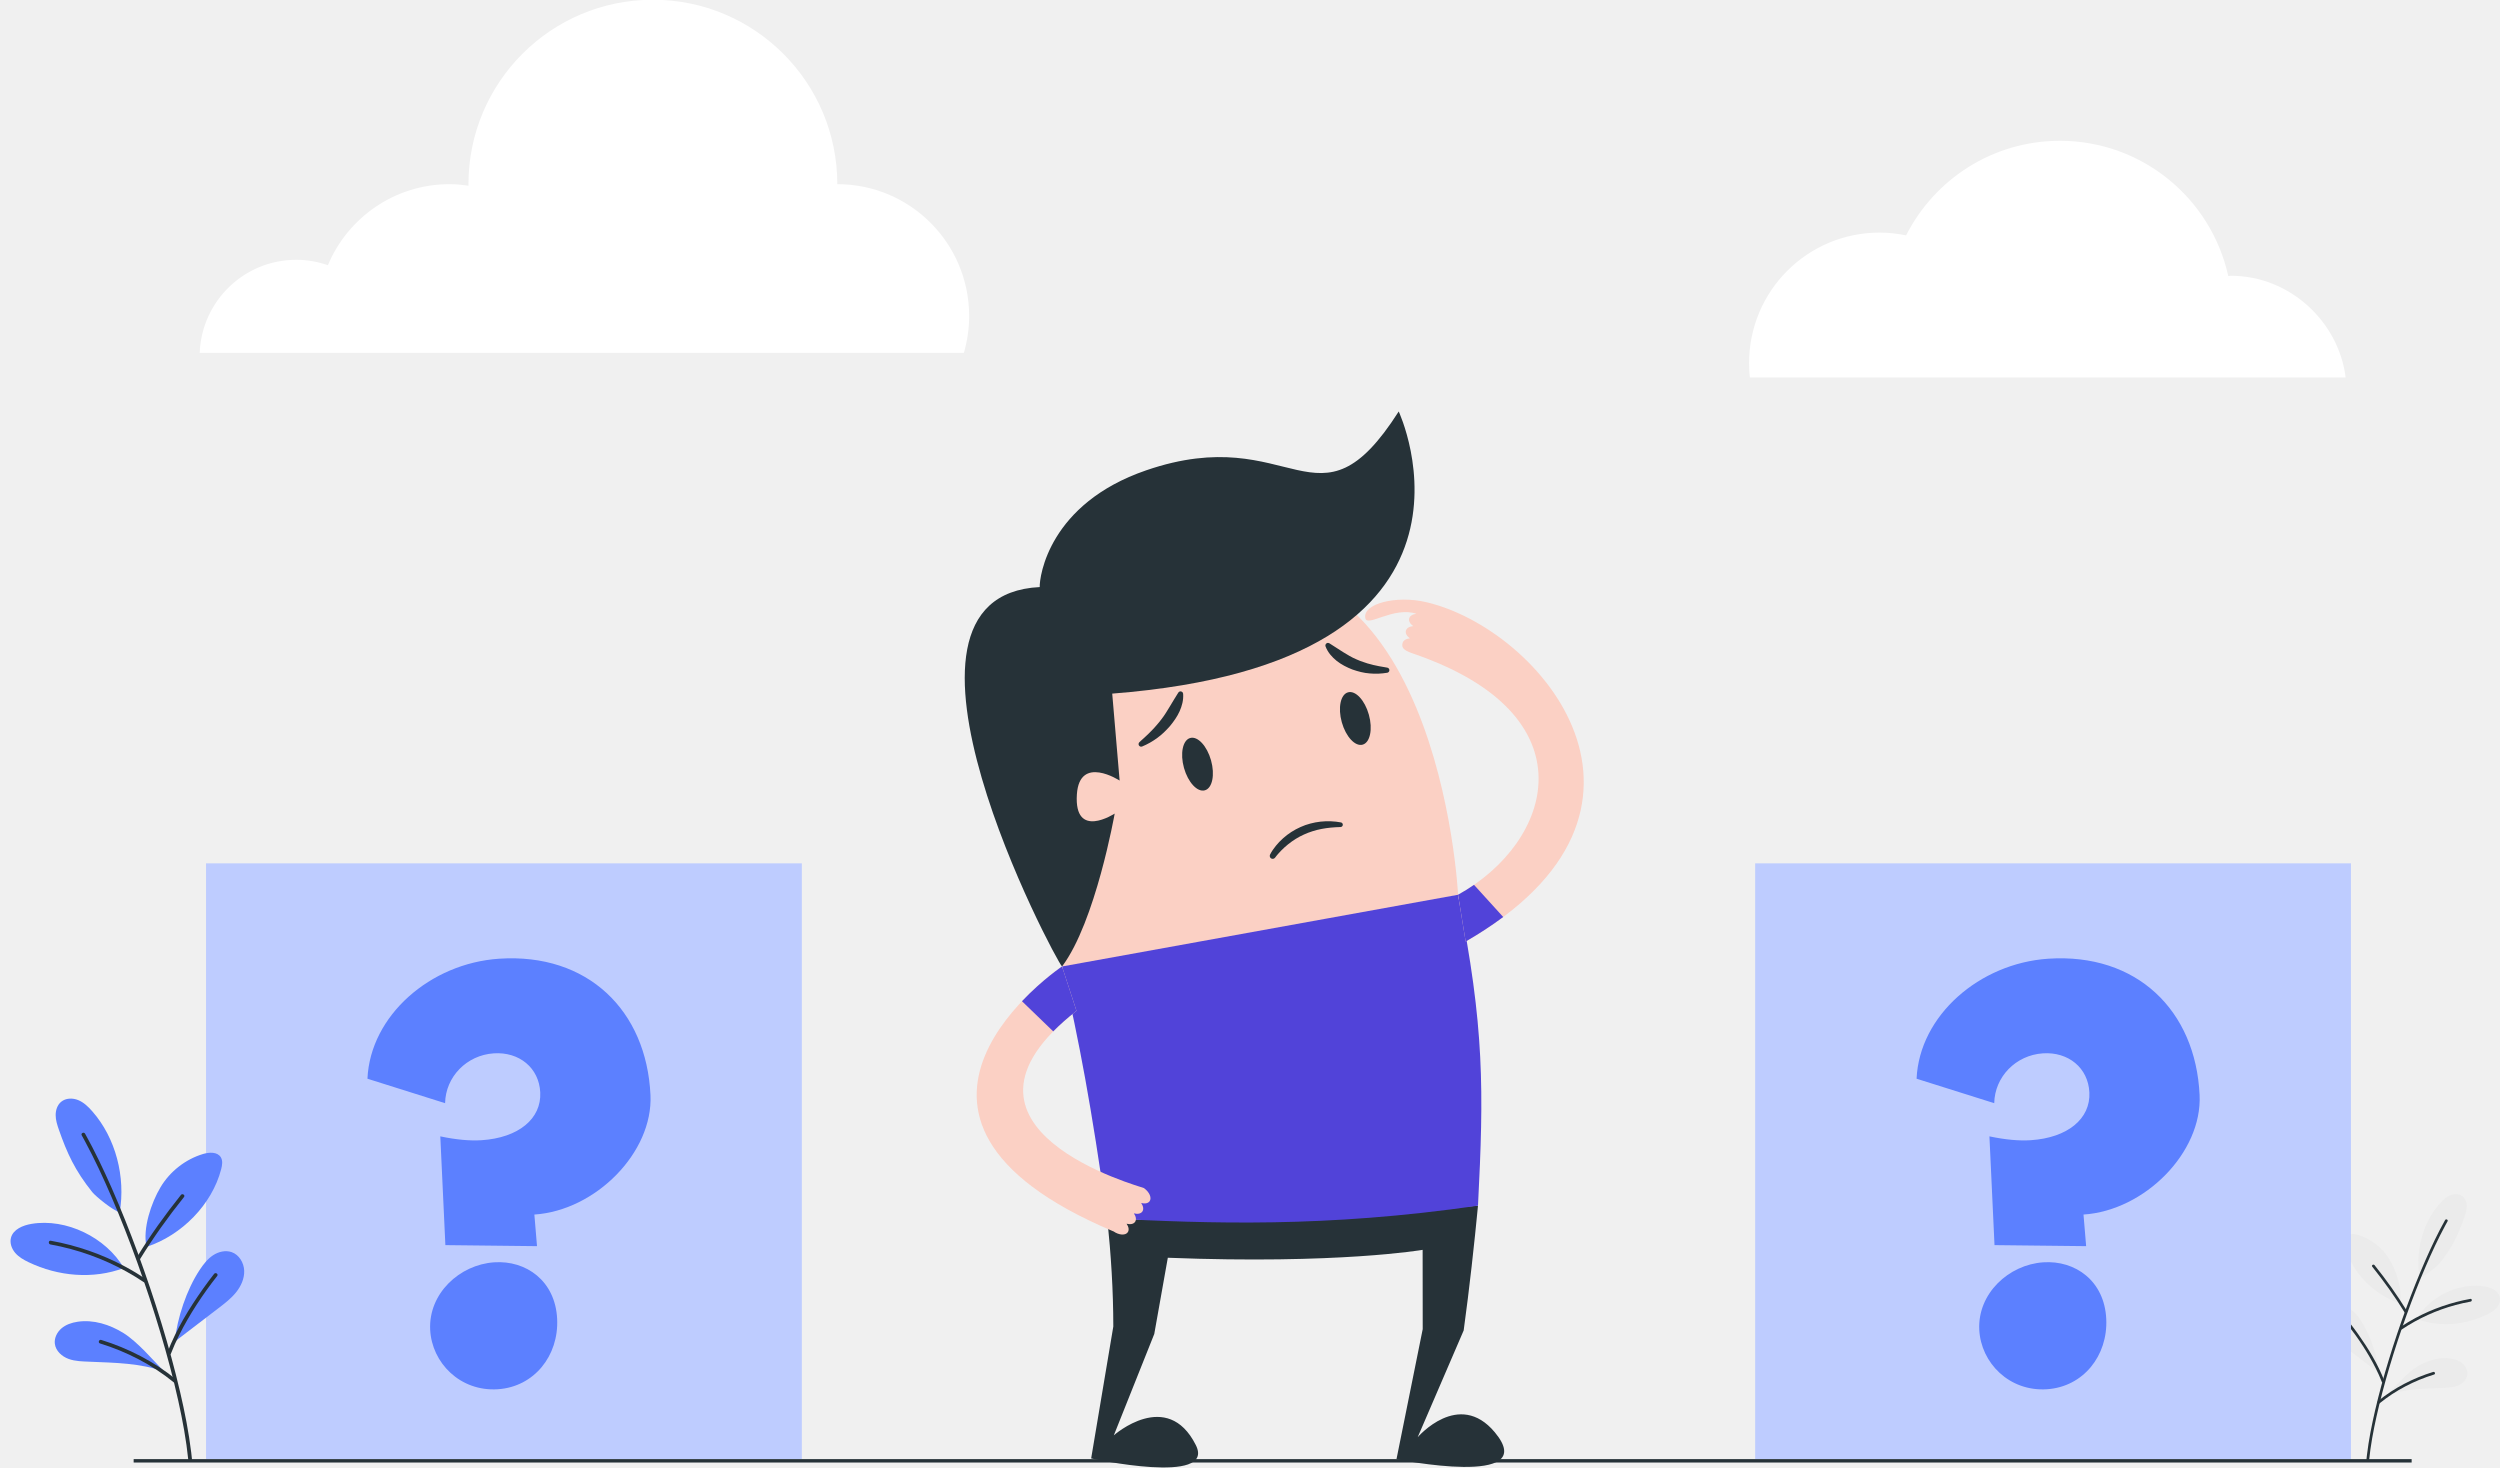
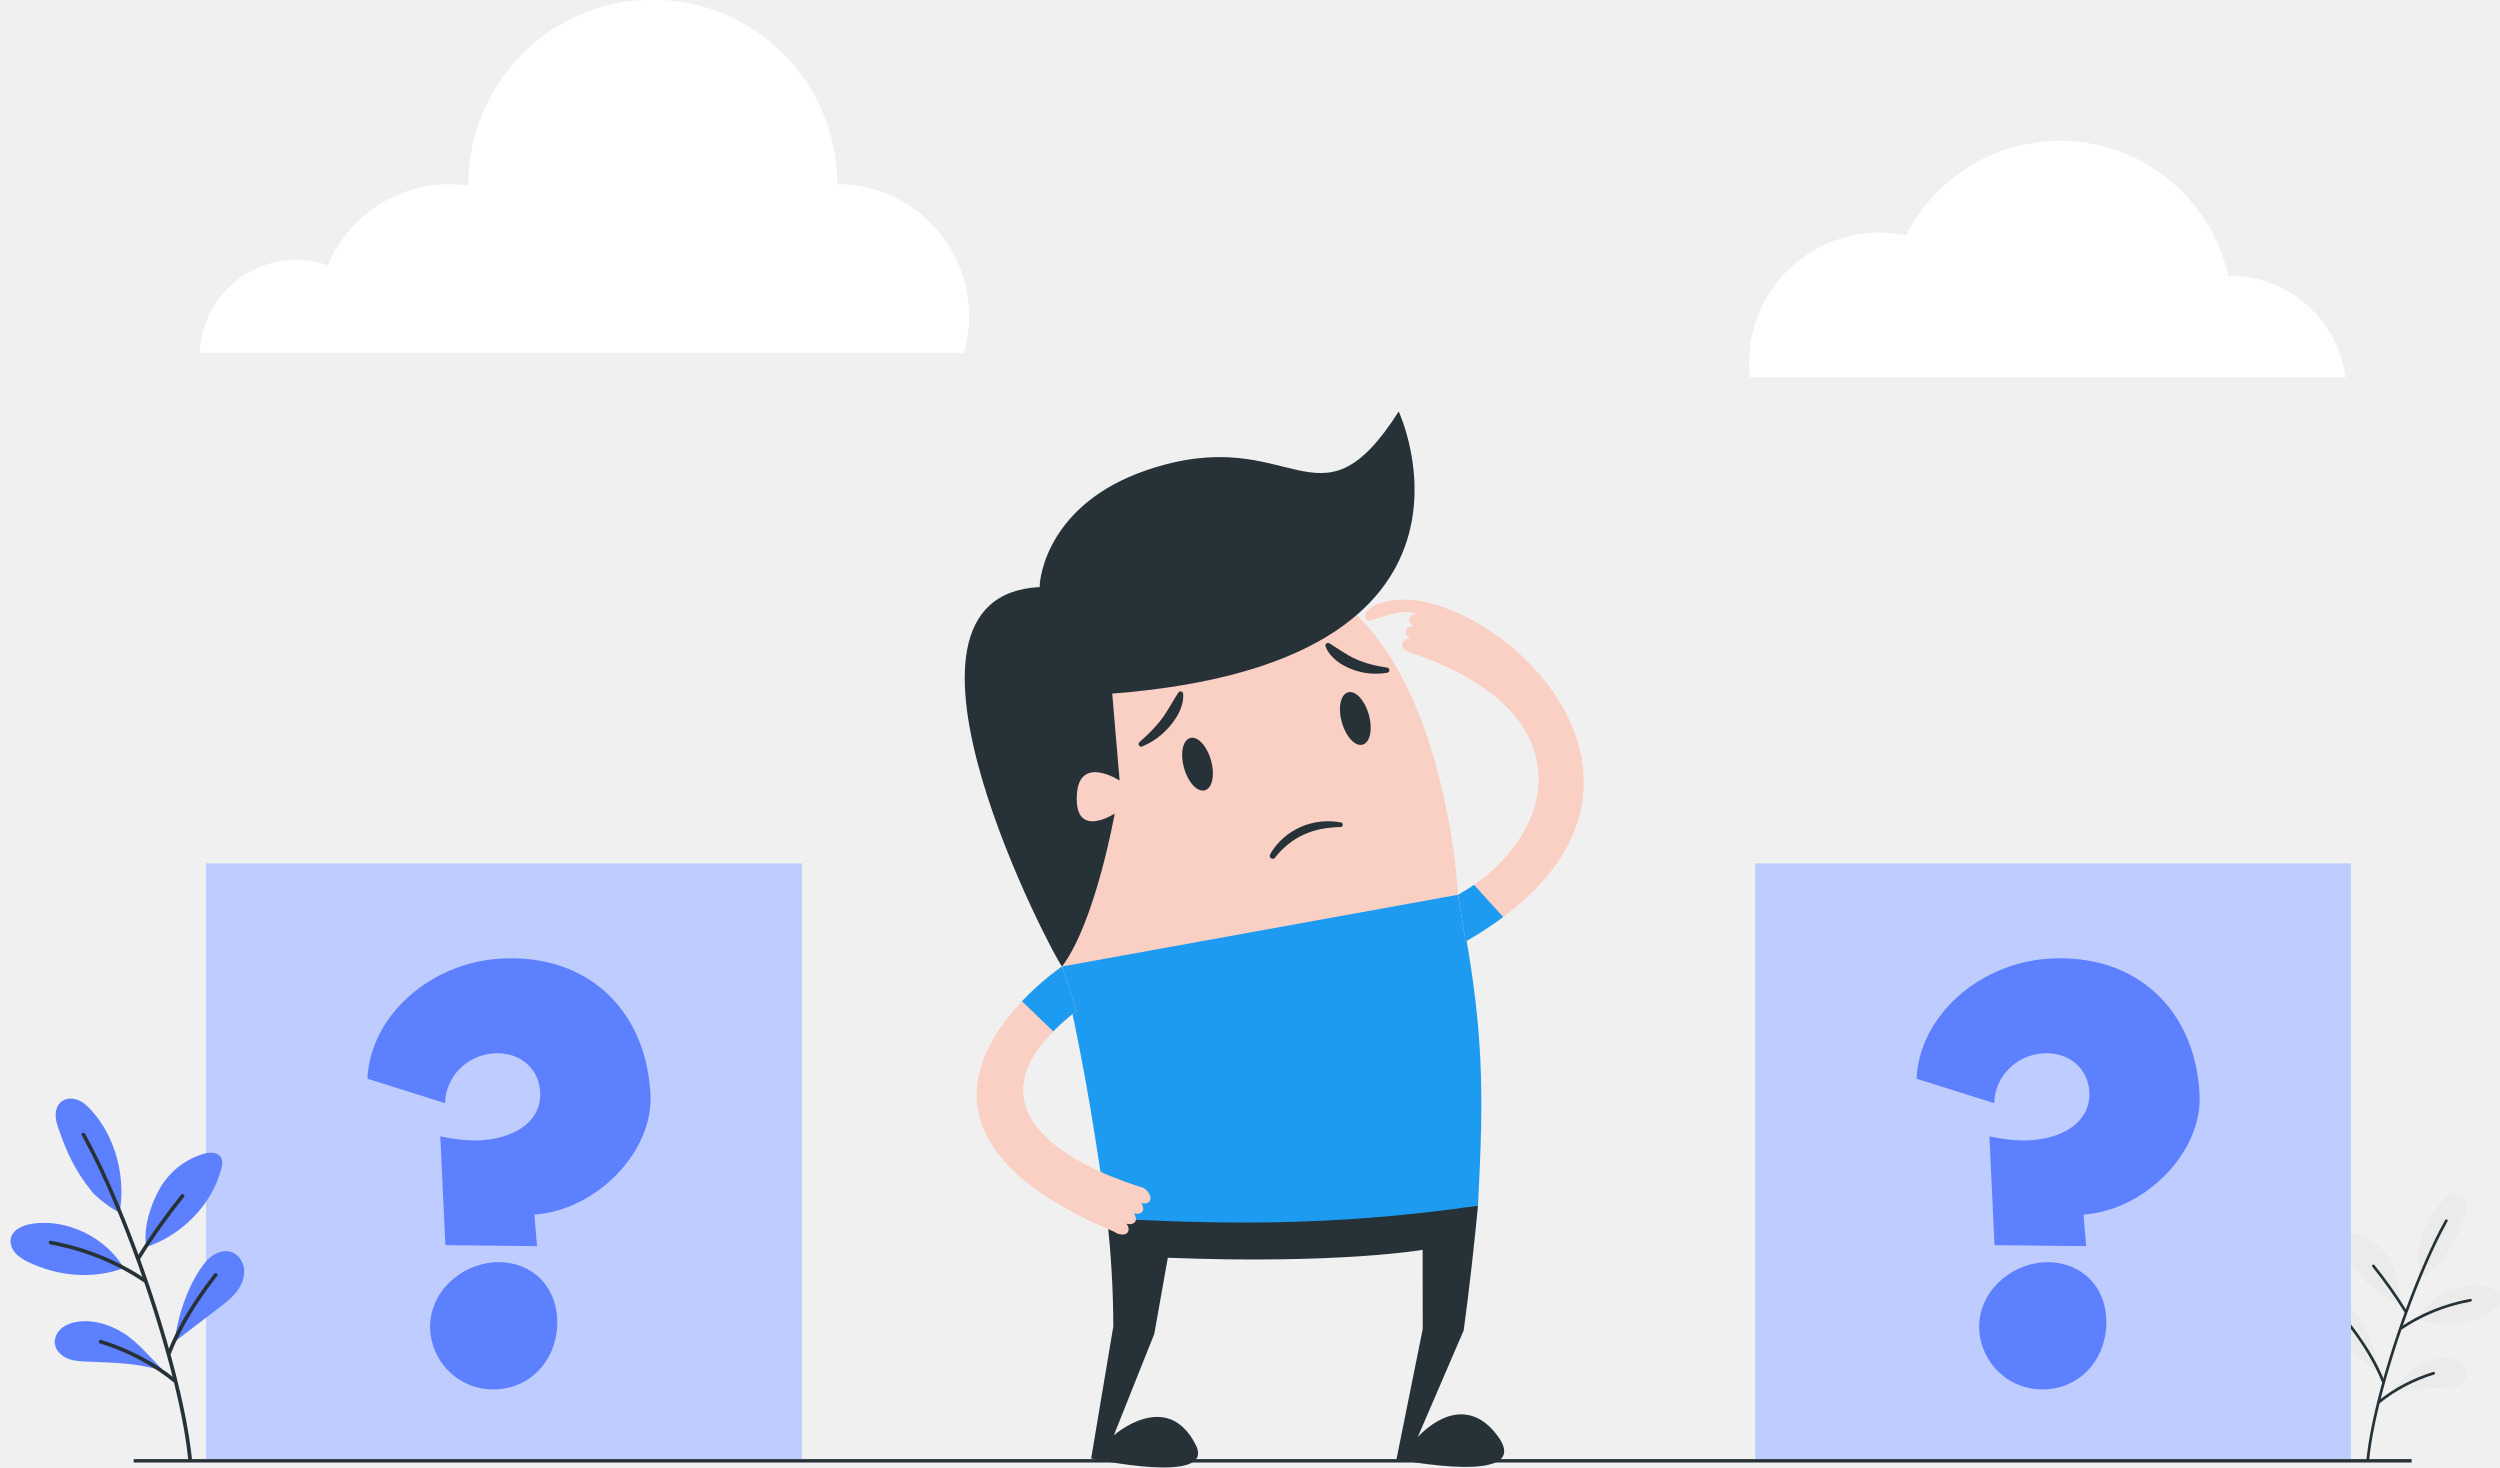
<svg xmlns="http://www.w3.org/2000/svg" version="1.1" id="Layer_1" x="0px" y="0px" width="870.94px" height="511.24px" viewBox="0 0 870.94 511.24" style="enable-background:new 0 0 870.94 511.24;" xml:space="preserve">
  <g>
    <g>
      <g>
        <g>
          <g>
            <g>
              <g>
                <g>
                  <path style="fill:#FFFFFF;" d="M69.57,122.92c0.69-18.01,15.46-32.41,33.64-32.41c3.86,0,7.56,0.68,11.02,1.88          c6.93-16.58,23.3-28.23,42.39-28.23c2.25,0,4.45,0.22,6.61,0.53c0-0.18-0.03-0.35-0.03-0.53          c0-35.49,28.77-64.25,64.25-64.25c35.49,0,64.25,28.77,64.25,64.25c25.37,0,45.93,20.57,45.93,45.93          c0,4.46-0.65,8.76-1.84,12.83H69.57z" />
                </g>
              </g>
            </g>
          </g>
        </g>
      </g>
    </g>
    <g>
      <g>
        <g>
          <g>
            <g>
              <g>
                <path style="fill:#FFFFFF;" d="M609.63,131.5c-0.19-1.21-0.29-3.3-0.29-5.03c0-25.12,20.35-45.44,45.45-45.44         c3.17,0,6.26,0.35,9.25,0.97c9.91-19.55,30.18-32.95,53.59-32.95c28.72,0,52.71,20.18,58.65,47.13         c0.28-0.01,0.57-0.11,0.85-0.11c20.63,0,37.64,16.06,40.03,35.43H609.63z" />
              </g>
            </g>
          </g>
        </g>
      </g>
    </g>
  </g>
  <g>
    <g>
      <g>
        <g>
          <path style="fill:#EBEBEB;" d="M870.83,451.74c-0.57-2.17-3.04-3.19-5.25-3.56c-8.94-1.51-19.14,3.5-23.71,11.32      c7.91,2.95,16.85,2.15,24.45-1.5c1.26-0.61,2.51-1.32,3.42-2.38C870.65,454.56,871.18,453.09,870.83,451.74z" />
        </g>
      </g>
      <g>
        <g>
          <path style="fill:#EBEBEB;" d="M835.96,454.04l0.13-0.1c0.95-4.63-1.21-11.1-3.63-15.16c-2.42-4.06-6.39-7.17-10.92-8.54      c-1.59-0.48-3.68-0.58-4.55,0.84c-0.55,0.9-0.36,2.05-0.1,3.08C819.26,443.23,827.05,451.1,835.96,454.04z" />
        </g>
      </g>
      <g>
        <g>
          <path style="fill:#EBEBEB;" d="M857.87,474.99c-1.14-0.98-2.63-1.48-4.12-1.7c-4.09-0.62-8.28,0.71-11.79,2.89      s-7.58,6.88-10.42,9.88c6.16-2.19,12.53-2.25,19.07-2.53c1.83-0.08,3.7-0.09,5.42-0.72c1.72-0.63,3.29-2.03,3.53-3.85      C859.77,477.48,859.02,475.97,857.87,474.99z" />
        </g>
      </g>
      <g>
        <g>
          <path style="fill:#EBEBEB;" d="M819.01,456.24c-1.4-0.93-3.21-1.38-4.79-0.82c-1.92,0.67-3.14,2.72-3.22,4.75      c-0.08,2.03,0.83,4,2.1,5.58c1.28,1.58,2.9,2.83,4.52,4.06c3.74,2.86,7.47,5.71,11.21,8.57c-0.66-6.07-3.05-13.36-6.43-18.45      C821.46,458.54,820.41,457.18,819.01,456.24z" />
        </g>
      </g>
      <g>
        <g>
          <path style="fill:#EBEBEB;" d="M849.98,440.01c4.48-5.6,6.46-10.01,8.56-16.03c0.42-1.2,0.81-2.43,0.82-3.71      c0.01-1.27-0.42-2.6-1.39-3.42c-1.18-0.99-2.95-1.04-4.38-0.46c-1.43,0.58-2.58,1.69-3.6,2.84c-6.07,6.88-8.6,16.9-7.07,25.95      C844.66,444.75,849.08,441.13,849.98,440.01z" />
        </g>
      </g>
    </g>
    <g>
      <g>
        <g>
          <path style="fill:#263238;" d="M825.34,508.71c0.51-5.08,1.45-10.12,2.55-15.1c1.3-5.86,2.85-11.67,4.56-17.42      c1.81-6.08,3.8-12.11,5.95-18.08c2.06-5.7,4.26-11.35,6.66-16.91c2.08-4.83,4.29-9.61,6.79-14.24c0.27-0.5,0.54-1,0.82-1.49      c0.3-0.54-0.56-0.96-0.86-0.42c-2.51,4.49-4.72,9.15-6.79,13.85c-2.42,5.51-4.65,11.1-6.73,16.75      c-2.19,5.96-4.23,11.98-6.08,18.06c-1.78,5.81-3.4,11.67-4.77,17.59c-1.19,5.13-2.23,10.32-2.85,15.56      c-0.07,0.56-0.13,1.13-0.19,1.69C824.34,509.14,825.28,509.32,825.34,508.71L825.34,508.71z" />
        </g>
      </g>
    </g>
    <g>
      <g>
        <g>
          <path style="fill:#263238;" d="M836.77,463.12c5.71-3.83,12.04-6.69,18.68-8.49c1.73-0.47,3.48-0.86,5.25-1.18      c0.6-0.11,0.53-1.06-0.08-0.95c-6.66,1.2-13.1,3.43-19.07,6.62c-1.83,0.98-3.6,2.05-5.32,3.2      C835.72,462.67,836.26,463.46,836.77,463.12L836.77,463.12z" />
        </g>
      </g>
    </g>
    <g>
      <g>
        <g>
          <path style="fill:#263238;" d="M838.53,456.73c-3.41-5.55-7.23-10.9-11.3-15.98c-0.38-0.48-1.18,0.06-0.79,0.54      c4.07,5.08,7.9,10.43,11.3,15.98C838.06,457.8,838.85,457.25,838.53,456.73L838.53,456.73z" />
        </g>
      </g>
    </g>
    <g>
      <g>
        <g>
          <path style="fill:#263238;" d="M830.68,481.13c-2.24-5.82-5.55-11.24-9.14-16.32c-0.91-1.29-1.86-2.56-2.84-3.81      c-0.38-0.48-1.17,0.05-0.79,0.54c3.71,4.73,7.07,9.82,9.77,15.2c0.77,1.54,1.48,3.11,2.1,4.71      C830,482.02,830.91,481.7,830.68,481.13L830.68,481.13z" />
        </g>
      </g>
    </g>
    <g>
      <g>
        <g>
          <path style="fill:#263238;" d="M829.03,488.86c5.53-4.52,12.13-7.91,18.95-10.01c0.59-0.18,0.27-1.08-0.32-0.9      c-6.89,2.12-13.58,5.56-19.17,10.12C828.02,488.45,828.55,489.25,829.03,488.86L829.03,488.86z" />
        </g>
      </g>
    </g>
  </g>
  <g>
</g>
  <g>
    <g>
      <rect x="611.46" y="300.77" style="fill:#BECCFF;" width="207.56" height="207.56" />
    </g>
    <g>
      <g>
        <g>
          <path style="fill:#5C80FF;" d="M711.85,439.76c-12.08,0.8-22.91,10.88-22.32,23.44c0.55,11.61,10.5,21.65,23.58,20.78      c12.68-0.84,21.26-11.72,20.66-24.48C733.15,446.18,722.93,439.02,711.85,439.76z" />
        </g>
      </g>
      <g>
        <g>
          <path style="fill:#5C80FF;" d="M766.29,381.48c-1.38-29.51-21.91-49.53-52.71-47.49c-23.96,1.59-44.9,19.79-45.89,41.81      l27.05,8.52c0.18-9.18,7.5-16.73,16.96-17.36c8.86-0.59,15.79,5.06,16.19,13.63c0.43,9.14-7.54,15.78-20.42,16.63      c-4.03,0.27-8.89-0.17-14.4-1.34l1.77,37.89l31.92,0.36l-0.92-11.01C747.18,421.71,767.23,401.47,766.29,381.48z" />
        </g>
      </g>
    </g>
  </g>
  <g>
</g>
  <g>
    <g>
      <rect x="71.78" y="300.77" style="fill:#BECCFF;" width="207.56" height="207.56" />
    </g>
    <g>
      <g>
        <g>
          <path style="fill:#5C80FF;" d="M172.18,439.76c-12.08,0.8-22.91,10.88-22.32,23.44c0.55,11.61,10.5,21.65,23.58,20.78      c12.68-0.84,21.26-11.72,20.66-24.48C193.47,446.18,183.25,439.02,172.18,439.76z" />
        </g>
      </g>
      <g>
        <g>
          <path style="fill:#5C80FF;" d="M226.61,381.48c-1.38-29.51-21.91-49.53-52.71-47.49c-23.96,1.59-44.9,19.79-45.89,41.81      l27.05,8.52c0.18-9.18,7.5-16.73,16.96-17.36c8.86-0.59,15.79,5.06,16.19,13.63c0.43,9.14-7.54,15.78-20.42,16.63      c-4.03,0.27-8.89-0.17-14.4-1.34l1.77,37.89l31.92,0.36l-0.92-11.01C207.5,421.71,227.55,401.47,226.61,381.48z" />
        </g>
      </g>
    </g>
  </g>
  <g>
    <g>
      <g>
        <g>
          <path style="fill:#5C80FF;" d="M3.82,431.21c0.77-2.94,4.13-4.33,7.13-4.84c12.14-2.05,25.99,4.75,32.2,15.38      c-10.74,4-22.88,2.92-33.21-2.04c-1.71-0.82-3.4-1.79-4.64-3.23C4.07,435.04,3.34,433.05,3.82,431.21z" />
        </g>
      </g>
      <g>
        <g>
          <path style="fill:#5C80FF;" d="M51.18,434.33L51,434.2c-1.29-6.29,1.64-15.07,4.92-20.59c3.28-5.51,8.68-9.74,14.82-11.59      c2.16-0.65,4.99-0.79,6.18,1.13c0.75,1.22,0.49,2.79,0.13,4.18C73.85,419.66,63.27,430.34,51.18,434.33z" />
        </g>
      </g>
      <g>
        <g>
          <path style="fill:#5C80FF;" d="M21.41,462.78c1.55-1.33,3.57-2,5.59-2.31c5.55-0.84,11.24,0.97,16.01,3.93      c4.77,2.96,10.29,9.35,14.15,13.42c-8.37-2.97-17.02-3.05-25.89-3.43c-2.48-0.11-5.03-0.12-7.36-0.97      c-2.34-0.85-4.47-2.76-4.8-5.22C18.84,466.17,19.86,464.11,21.41,462.78z" />
        </g>
      </g>
      <g>
        <g>
          <path style="fill:#5C80FF;" d="M74.19,437.33c1.9-1.26,4.35-1.87,6.51-1.12c2.6,0.91,4.26,3.69,4.37,6.45      c0.11,2.76-1.12,5.43-2.85,7.58c-1.73,2.15-3.94,3.84-6.14,5.52c-5.07,3.88-10.15,7.76-15.22,11.64      c0.89-8.24,4.14-18.15,8.74-25.05C70.87,440.44,72.29,438.59,74.19,437.33z" />
        </g>
      </g>
      <g>
        <g>
          <path style="fill:#5C80FF;" d="M32.13,415.29c-6.08-7.61-8.77-13.59-11.63-21.76c-0.57-1.63-1.1-3.31-1.11-5.03      c-0.01-1.73,0.57-3.53,1.89-4.64c1.6-1.35,4-1.41,5.94-0.62c1.94,0.79,3.5,2.29,4.88,3.86c8.25,9.34,11.69,22.95,9.6,35.24      C39.36,421.71,33.35,416.81,32.13,415.29z" />
        </g>
      </g>
    </g>
    <g>
      <g>
        <g>
          <path style="fill:#263238;" d="M65.59,508.57c-0.7-6.9-1.97-13.74-3.47-20.51c-1.76-7.96-3.87-15.84-6.2-23.66      c-2.46-8.26-5.16-16.45-8.08-24.55c-2.79-7.74-5.78-15.41-9.04-22.97c-2.82-6.56-5.83-13.05-9.22-19.34      c-0.37-0.68-0.74-1.35-1.11-2.02c-0.41-0.73,0.76-1.3,1.17-0.57c3.4,6.1,6.4,12.42,9.22,18.81c3.29,7.48,6.31,15.08,9.14,22.74      c2.98,8.09,5.74,16.27,8.26,24.52c2.41,7.89,4.61,15.85,6.48,23.89c1.62,6.97,3.02,14.01,3.88,21.12      c0.09,0.76,0.18,1.53,0.25,2.29C66.95,509.16,65.68,509.41,65.59,508.57L65.59,508.57z" />
        </g>
      </g>
    </g>
    <g>
      <g>
        <g>
          <path style="fill:#263238;" d="M50.07,446.66c-7.76-5.2-16.35-9.09-25.37-11.52c-2.35-0.64-4.73-1.17-7.13-1.6      c-0.81-0.15-0.72-1.44,0.11-1.3c9.04,1.63,17.79,4.66,25.89,9c2.48,1.33,4.89,2.78,7.23,4.35      C51.49,446.05,50.76,447.13,50.07,446.66L50.07,446.66z" />
        </g>
      </g>
    </g>
    <g>
      <g>
        <g>
          <path style="fill:#263238;" d="M47.68,437.99c4.62-7.54,9.82-14.8,15.35-21.7c0.52-0.65,1.6,0.08,1.07,0.73      c-5.53,6.9-10.72,14.16-15.35,21.7C48.32,439.43,47.25,438.7,47.68,437.99L47.68,437.99z" />
        </g>
      </g>
    </g>
    <g>
      <g>
        <g>
          <path style="fill:#263238;" d="M58.33,471.12c3.04-7.9,7.53-15.27,12.41-22.16c1.24-1.76,2.53-3.48,3.85-5.17      c0.51-0.66,1.59,0.07,1.07,0.73c-5.04,6.43-9.61,13.33-13.26,20.64c-1.05,2.09-2.01,4.22-2.85,6.4      C59.26,472.33,58.03,471.9,58.33,471.12L58.33,471.12z" />
        </g>
      </g>
    </g>
    <g>
      <g>
        <g>
          <path style="fill:#263238;" d="M60.58,481.61c-7.52-6.13-16.48-10.74-25.74-13.59c-0.8-0.25-0.36-1.47,0.44-1.22      c9.35,2.88,18.44,7.55,26.03,13.74C61.96,481.07,61.23,482.14,60.58,481.61L60.58,481.61z" />
        </g>
      </g>
    </g>
  </g>
  <g>
    <g>
      <g>
        <g>
          <g>
            <g>
              <g>
                <g>
                  <g>
                    <g>
                      <g>
                        <path style="fill:#FBD0C4;" d="M370.94,340.39c0,0-31.29-116.48,40.32-138.52c89.92-27.68,96.7,109.84,96.7,109.84             L370.94,340.39z" />
                      </g>
                    </g>
                  </g>
                </g>
              </g>
            </g>
          </g>
        </g>
        <g>
          <path style="fill:#263238;" d="M396.96,258.53c1.41-1.3,2.81-2.5,4.08-3.84c0.65-0.65,1.28-1.31,1.86-2.02      c0.62-0.66,1.16-1.4,1.72-2.1c1.12-1.42,2.02-2.98,2.96-4.51c0.93-1.53,1.85-3.12,2.85-4.67l0.07-0.11      c0.27-0.43,0.84-0.55,1.26-0.28c0.25,0.16,0.4,0.43,0.42,0.71c0.15,2.21-0.4,4.21-1.24,6.1c-0.85,1.88-2.06,3.57-3.35,5.14      c-1.36,1.53-2.8,2.98-4.46,4.15c-1.62,1.21-3.4,2.19-5.23,2.96c-0.46,0.19-0.99-0.02-1.18-0.48c-0.15-0.36-0.05-0.76,0.22-1.01      L396.96,258.53z" />
        </g>
        <g>
          <path style="fill:#263238;" d="M483.28,234.37c-1.99,0.33-4.04,0.44-6.09,0.24c-2.06-0.14-4.08-0.69-6.05-1.37      c-1.94-0.76-3.84-1.71-5.49-3.02c-1.64-1.33-3.05-2.91-3.86-5.01c-0.18-0.47,0.05-1,0.52-1.18c0.28-0.11,0.58-0.07,0.82,0.08      l0.12,0.08l4.6,2.95c1.52,0.93,3.04,1.88,4.71,2.57c0.83,0.34,1.66,0.73,2.53,0.97l1.3,0.44l1.33,0.35      c0.88,0.29,1.81,0.38,2.72,0.62c0.92,0.17,1.86,0.3,2.8,0.49l0.07,0.01c0.49,0.1,0.8,0.58,0.7,1.06      C483.94,234.03,483.64,234.31,483.28,234.37z" />
        </g>
        <g>
          <path style="fill:#263238;" d="M421.9,264.9c1.41,5.04,0.44,9.71-2.17,10.43c-2.6,0.73-5.85-2.77-7.26-7.8      c-1.41-5.04-0.43-9.71,2.17-10.43C417.24,256.37,420.49,259.86,421.9,264.9z" />
        </g>
        <g>
          <path style="fill:#263238;" d="M476.88,248.99c1.41,5.03,0.43,9.71-2.17,10.43c-2.6,0.73-5.85-2.77-7.26-7.8      c-1.41-5.03-0.44-9.71,2.17-10.43C472.23,240.46,475.48,243.95,476.88,248.99z" />
        </g>
        <g>
          <g>
            <g>
              <g>
                <g>
                  <g>
                    <g>
                      <g>
                        <g>
                          <g>
                            <path style="fill:#263238;" d="M487.28,143.35c0,0,40.85,87.34-99.81,98.29l2.58,30.29c0,0-13.97-9.1-14.89,4.8               c-1.05,16,13.17,6.7,13.17,6.7s-6.66,37.75-18.34,53.27c-2.21-1.95-69.79-129.1-7.78-132.18               c-0.11-3.68,3.21-29.03,37.09-40.67C450.53,146.25,458.82,187.95,487.28,143.35z" />
                          </g>
                        </g>
                      </g>
                    </g>
                  </g>
                </g>
              </g>
            </g>
          </g>
        </g>
      </g>
      <g>
        <g>
          <g>
            <g>
              <path style="fill:#263238;" d="M493.89,500.69l16.02-37.2c2-14.53,3.72-30.28,4.99-43.46c-49.63,3.43-93.46,6.23-129.16,4.42        c1.32,12.94,2.1,24.96,2.11,37.67l-7.72,45.97c0,0,43.59,9.55,36.47-4.65c-9.97-19.89-28.57-3.41-28.57-3.41l14.09-35.31        l4.72-26.55c59.21,2.33,88.77-2.75,88.77-2.75l0.03,27.61l-9.14,45.32c0,0,50.64,10.29,34.26-9.37        C508.23,483.96,493.89,500.69,493.89,500.69z" />
-               <path style="fill:#5143D9;" d="M514.9,420.03c2.04-40.11,2.32-62.06-6.95-108.32L369.99,336.7        c6.14,26.9,10.14,48.12,15.75,87.75C421.44,426.26,461.57,427.76,514.9,420.03z" />
+               <path style="fill:#1d9bf0;" d="M514.9,420.03c2.04-40.11,2.32-62.06-6.95-108.32L369.99,336.7        c6.14,26.9,10.14,48.12,15.75,87.75C421.44,426.26,461.57,427.76,514.9,420.03z" />
            </g>
          </g>
        </g>
      </g>
      <g>
        <path style="fill:#FBD0C4;" d="M369.99,336.7l5.03,15.45c-52.52,41.18,22.92,61.35,23.46,61.73c1.94,1.36,2.85,3.42,2.02,4.59     c-0.54,0.76-1.67,0.96-2.94,0.63c0.74,1.08,0.94,2.21,0.4,2.98c-0.54,0.76-1.67,0.96-2.94,0.63c0.74,1.08,0.94,2.21,0.4,2.98     c-0.54,0.76-1.67,0.96-2.94,0.63c0.74,1.08,0.94,2.21,0.4,2.98c-0.82,1.17-3.06,1.02-5-0.34l-0.01,0.02     C292.41,388.82,369.99,336.7,369.99,336.7z" />
        <g>
-           <path style="fill:#5143D9;" d="M375.02,352.14l-5.03-15.45c0,0-6.84,4.59-13.96,12.11l10.89,10.51      C369.19,357,371.87,354.61,375.02,352.14z" />
+           <path style="fill:#1d9bf0;" d="M375.02,352.14l-5.03-15.45c0,0-6.84,4.59-13.96,12.11l10.89,10.51      C369.19,357,371.87,354.61,375.02,352.14z" />
        </g>
      </g>
      <g>
        <g>
          <g>
            <path style="fill:#FBD0C4;" d="M507.95,311.71l2.65,16.3c79.36-45.72,26.49-108.8-13.72-118.23       c-10.66-2.5-22.25,0.61-21.24,5.58c0.66,3.26,9.9-4.22,17.82-1.52c-1.3,0.13-2.3,0.7-2.54,1.61c-0.24,0.9,0.34,1.9,1.4,2.66       c-1.3,0.13-2.3,0.7-2.54,1.61s0.34,1.9,1.4,2.66c-1.3,0.13-2.3,0.7-2.54,1.61c-0.37,1.38-0.11,2.42,3.47,3.64       C554.97,249.01,541.02,293.41,507.95,311.71z" />
          </g>
        </g>
        <g>
-           <path style="fill:#5143D9;" d="M507.95,311.71l2.65,16.3c4.84-2.79,9.19-5.65,13.08-8.55l-10.17-11.2      C511.73,309.5,509.87,310.65,507.95,311.71z" />
+           <path style="fill:#1d9bf0;" d="M507.95,311.71l2.65,16.3c4.84-2.79,9.19-5.65,13.08-8.55l-10.17-11.2      C511.73,309.5,509.87,310.65,507.95,311.71z" />
        </g>
      </g>
    </g>
    <path style="fill:#263238;" d="M442.46,297.71c0.31-0.61,0.6-1.09,0.95-1.61c0.34-0.5,0.7-0.98,1.08-1.45   c0.76-0.93,1.6-1.81,2.5-2.61c1.8-1.61,3.86-2.94,6.08-3.92c1.1-0.51,2.25-0.9,3.42-1.21c1.16-0.32,2.36-0.53,3.55-0.67   c2.39-0.26,4.79-0.17,7.11,0.27c0.44,0.08,0.73,0.51,0.64,0.95c-0.07,0.38-0.4,0.65-0.77,0.66H467c-2.25,0.06-4.45,0.25-6.59,0.66   c-0.53,0.11-1.06,0.23-1.59,0.35c-0.52,0.14-1.05,0.28-1.56,0.45c-0.52,0.15-1.02,0.34-1.53,0.53c-0.5,0.21-1,0.4-1.49,0.63   c-1.97,0.88-3.8,2.04-5.49,3.39c-0.84,0.68-1.65,1.4-2.41,2.18c-0.38,0.38-0.74,0.79-1.1,1.19c-0.18,0.2-0.35,0.41-0.52,0.62   c-0.17,0.2-0.34,0.43-0.47,0.61l-0.05,0.06c-0.34,0.46-0.98,0.55-1.44,0.22C442.36,298.7,442.24,298.15,442.46,297.71z" />
  </g>
  <g>
    <rect x="46.56" y="508.32" style="fill:#263238;" width="793.6" height="1.19" />
  </g>
</svg>
